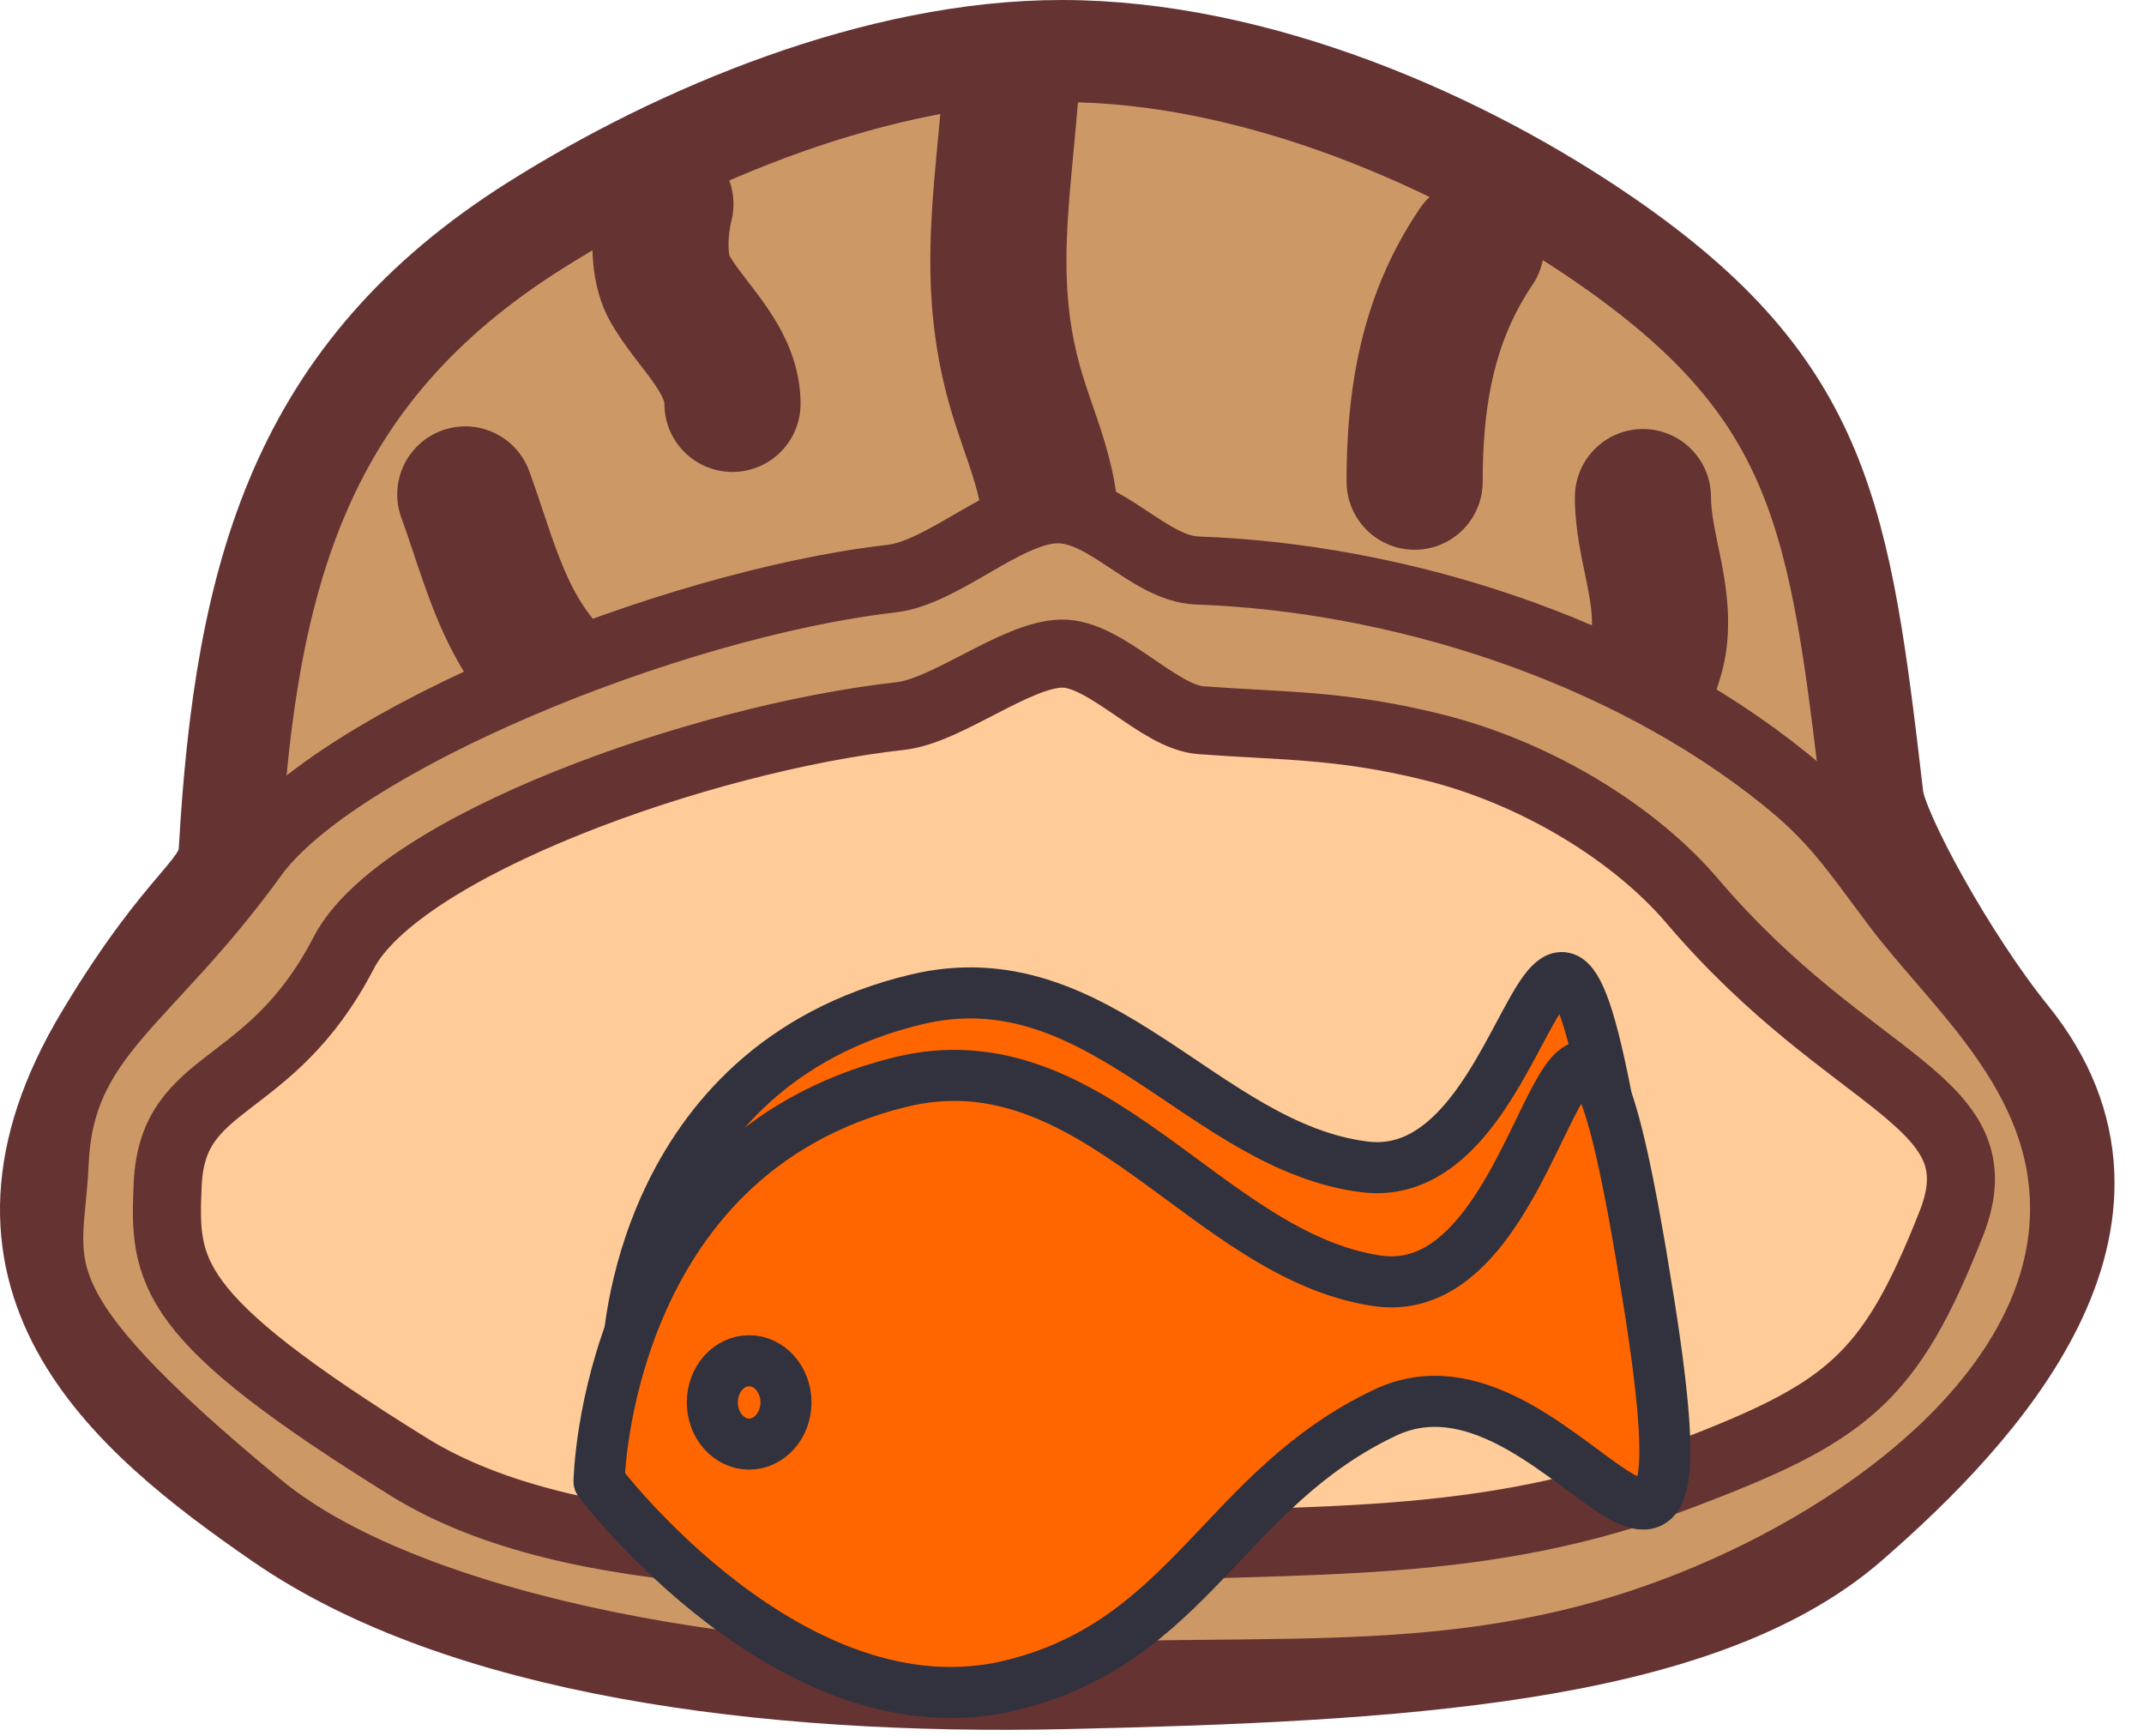
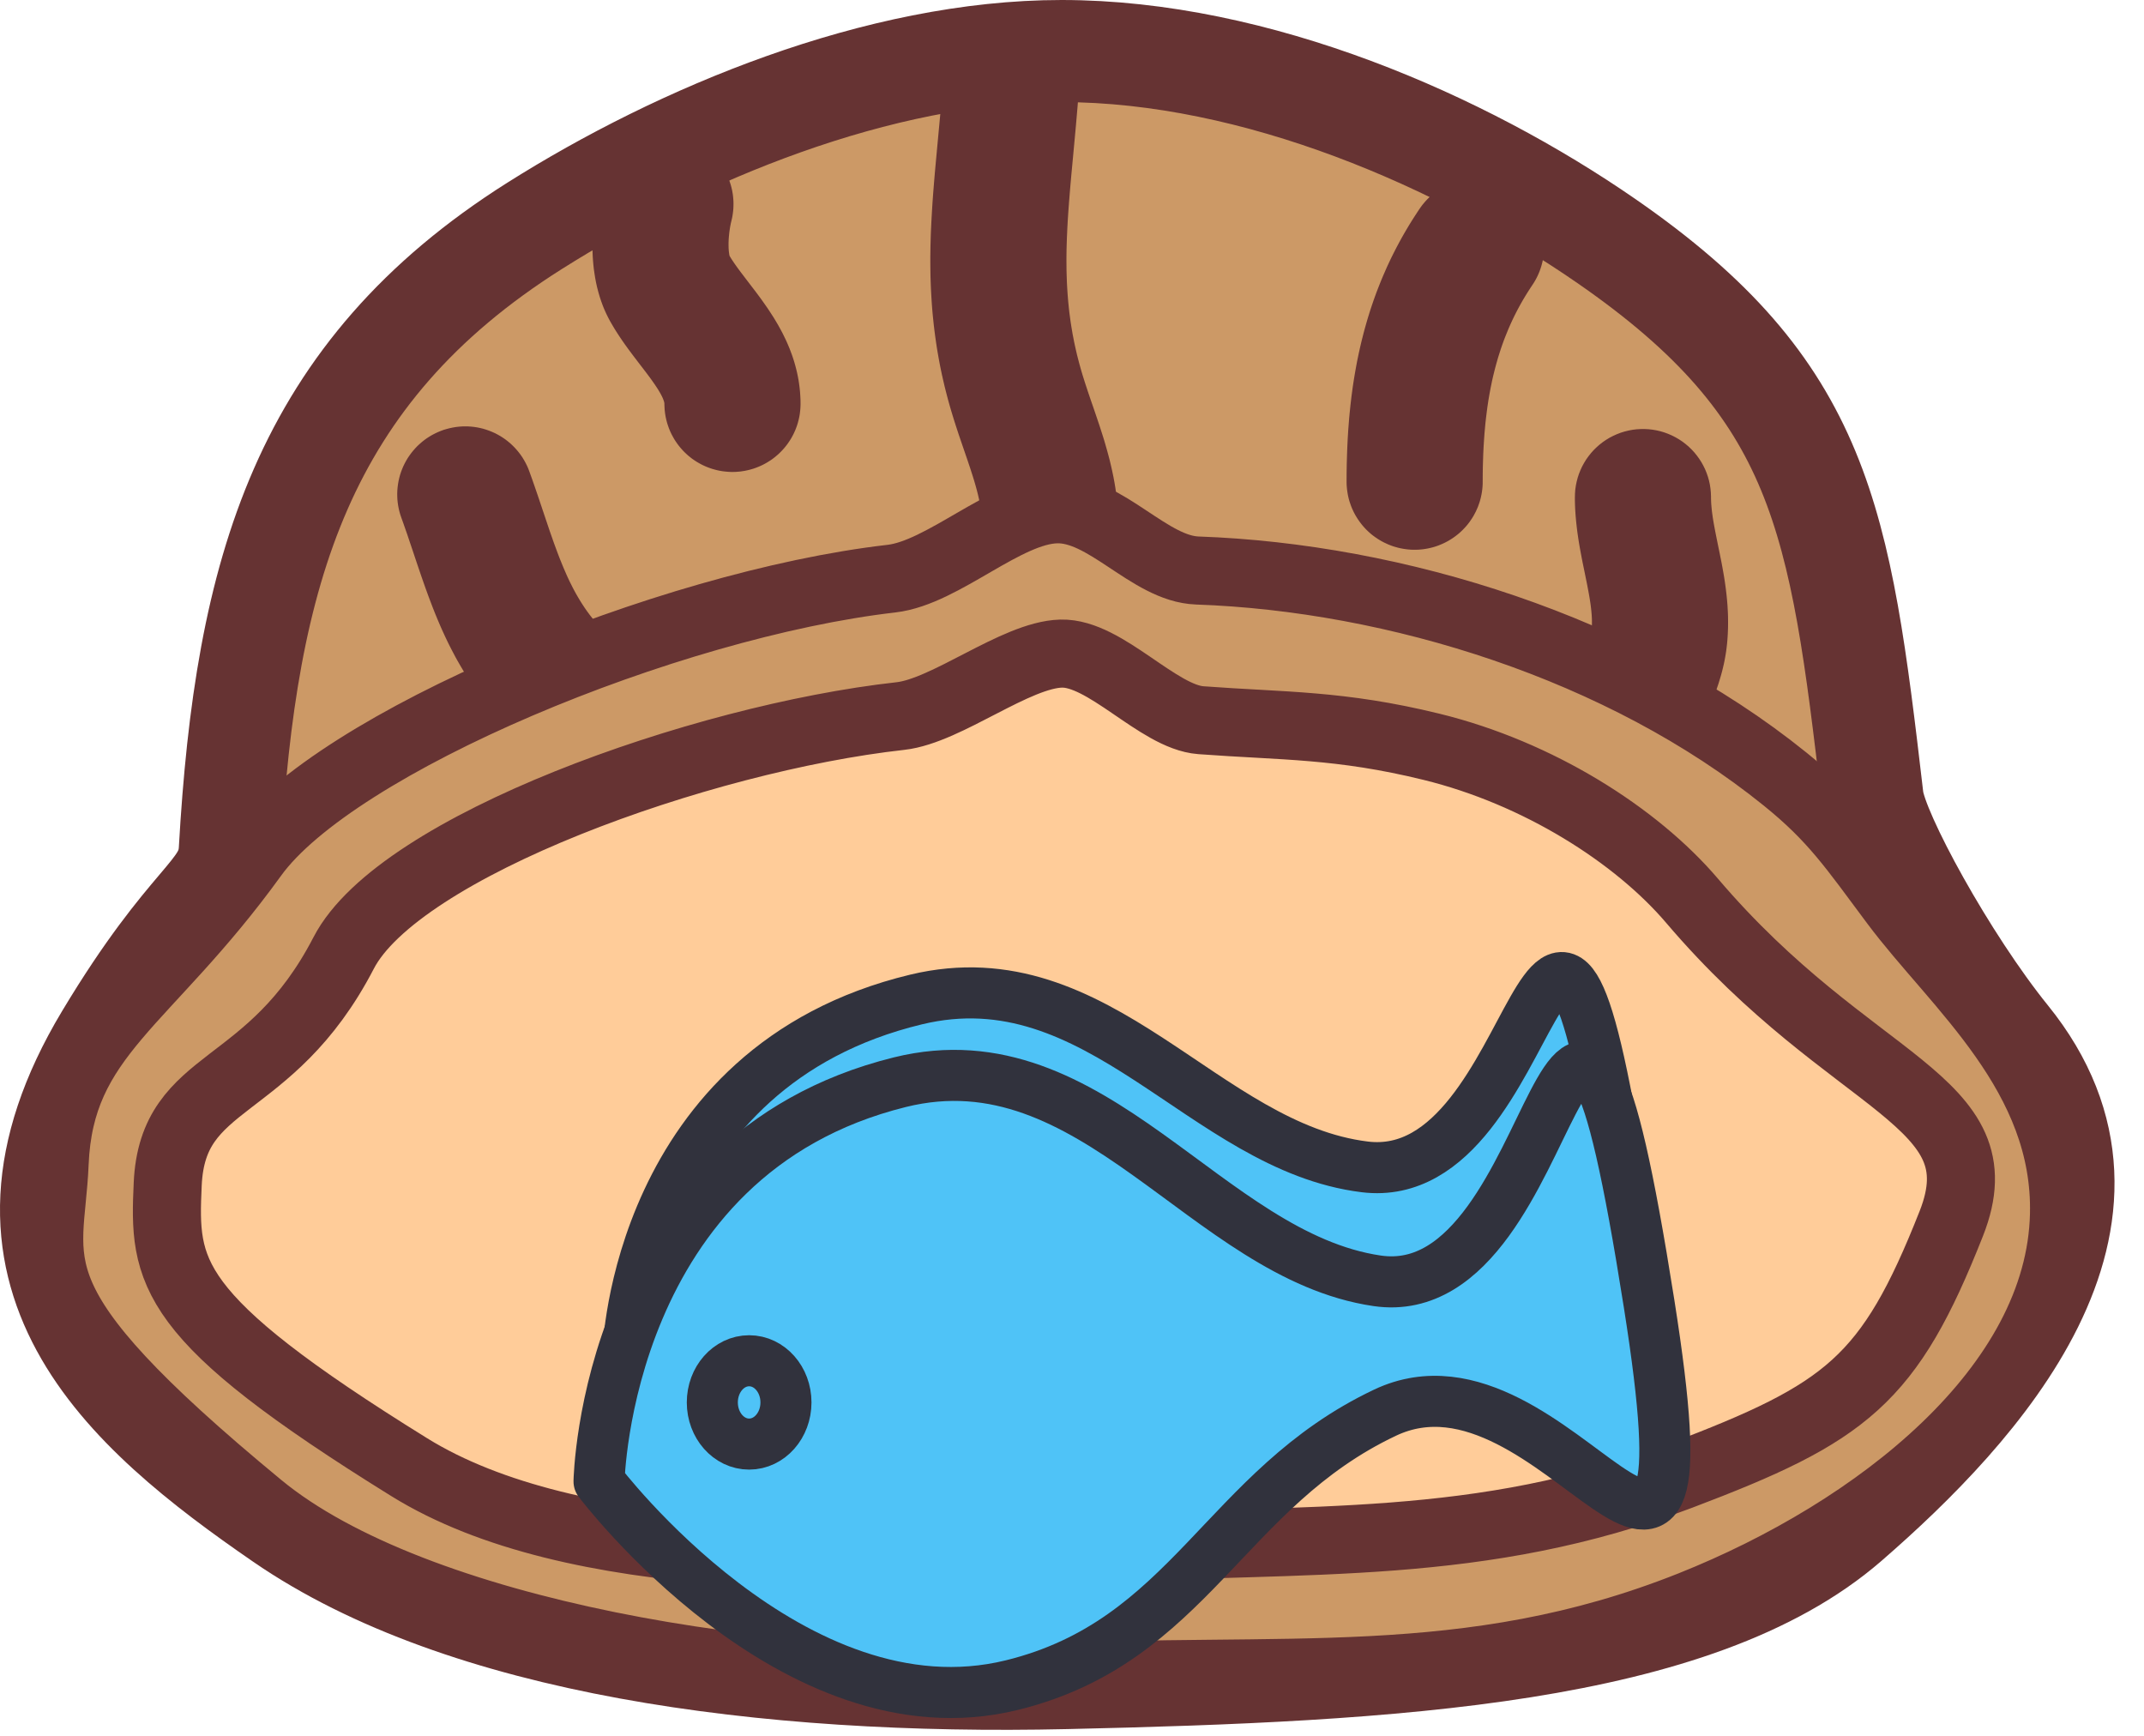
<svg xmlns="http://www.w3.org/2000/svg" width="63" height="51" fill-rule="evenodd" clip-rule="evenodd" stroke-linecap="round" stroke-linejoin="round" stroke-miterlimit="1.5">
  <g id="shell">
    <path d="M31.194 1.5c5.732 0 11.782 2.658 16.01 5.583 6.346 4.389 6.86 8.148 7.82 16.369.121 1.039 2.185 4.804 3.986 7.029 4.279 5.286-.817 10.871-4.711 14.249-4.461 3.868-13.342 4.354-22.966 4.572-8.877.202-17.72-.987-23.044-4.653-4.644-3.197-9.342-7.232-5.18-14.168 2.469-4.114 3.57-4.212 3.644-5.509.467-8.156 2.104-14.011 8.96-18.339C19.967 3.948 25.812 1.5 31.194 1.5z" fill="#c96" stroke="#633" stroke-width="3" />
    <path d="M29.796.677l.106.009.106.013.105.02.103.025.102.031.1.036.098.041.096.046.094.052.09.056.087.061.084.066.08.07.077.074.072.078.068.082.064.086.059.088.054.092.049.094.044.097.039.099.034.101.028.103.023.104.017.105.011.106.006.106v.107l-.005.106-.024.303-.026.304-.026.299-.027.293-.053.571-.052.555-.024.269-.022.266-.021.262-.019.258-.017.255-.014.254-.005.122-.006.124-.004.123-.004.122-.003.121-.002.121-.001.121v.12l.001.12.001.119.003.118.004.118.004.118.006.118.007.118.008.117.009.117.01.116.012.118.012.117.014.117.016.118.016.117.018.117.02.119.02.119.023.118.023.119.026.121.027.12.028.121.031.122.032.123.034.123.035.124.038.127.036.115.037.117.039.118.039.118.083.245.086.248.087.256.088.262.045.139.044.138.044.14.042.144.042.147.041.15.04.152.037.156.036.159.034.162.031.165.028.168.025.172.021.169.011.094.008.089.008.091.006.091.006.091.005.092.003.093.002.094.002.094v.095l-.002.095-.002.092-.004.108-.008.196-.006.129-.009.14-.01.149-.012.158-.016.164-.018.162-.012.093-.014.091-.015.092-.019.101-.023.109-.032.123-.045.146-.06.159-.063.135-.071.129-.044.069-.057.085-.061.081-.007.008-.056.068-.059.065-.061.062-.007.006-.062.058-.065.055-.067.053-.069.049-.007.005-.088.056-.09.052-.093.047-.095.042-.007.003-.097.037-.099.032-.101.027-.101.021-.103.016-.007.001-.106.011-.106.006-.107-.001-.106-.006-.106-.011-.105-.017-.104-.023-.103-.028-.101-.034-.099-.039-.097-.044-.094-.05-.092-.054-.088-.059-.086-.064-.081-.068-.078-.073-.075-.076-.069-.08-.066-.084-.061-.088-.056-.09-.052-.093-.046-.096-.041-.098-.036-.101-.03-.102-.025-.103-.02-.105-.014-.105-.008-.107-.002-.106.003-.106.008-.107.015-.105.02-.105.025-.103.031-.102.037-.1.018-.044.008-.087.009-.106.007-.109.007-.106.004-.096.007-.161.003-.076.001-.05.001-.044v-.045l-.001-.045-.001-.043-.002-.044-.002-.044-.003-.044-.003-.044-.003-.043-.005-.044-.004-.038-.012-.094-.013-.088-.015-.09-.017-.091-.019-.092-.021-.094-.023-.095-.025-.097-.027-.099-.029-.102-.031-.104-.033-.106-.035-.109-.035-.109-.078-.233-.083-.242-.087-.254-.09-.263-.046-.14-.046-.141-.046-.144-.046-.149-.051-.169-.049-.17-.046-.169-.044-.169-.042-.167-.039-.167-.038-.166-.035-.166-.033-.165-.03-.164-.029-.163-.027-.162-.024-.162-.023-.162-.021-.16-.019-.159-.017-.159-.016-.158-.014-.158-.012-.157-.01-.156-.009-.155-.008-.154-.006-.154-.005-.153-.003-.153-.002-.151-.001-.151v-.151l.002-.149.002-.149.004-.149.004-.148.005-.147.007-.147.007-.148.016-.288.018-.29.021-.287.023-.286.024-.285.026-.285.052-.564.053-.567.026-.283.025-.284.024-.285.023-.292.011-.106.017-.105.022-.104.028-.103.033-.101.039-.099.044-.097.049-.095.054-.092.058-.089.064-.085.068-.082.072-.079.076-.074.08-.07.084-.066.087-.062.09-.056.093-.052.096-.047.098-.041.1-.036.102-.031.103-.026.105-.02.105-.014.106-.009.107-.003.106.003zm-.376 14.941l-.009.009.018-.015-.009.006zm.307-.209l-.077.053.052-.031.095-.049.046-.021-.116.048zm.427-.176l-.175.073.014-.006.101-.033.103-.028.104-.022.105-.017-.252.033zM19.617 3.997l.068.003.068.006.068.008.067.01.067.013.067.014.066.018.066.019.064.022.064.023.064.026.062.028.061.031.06.032.059.034.058.037.057.038.055.04.054.042.052.044.051.046.049.047.048.049.045.051.045.052.042.053.04.055.039.057.037.057.034.059.033.06.03.061.029.062.026.063.024.064.022.065.02.065.017.066.016.067.012.067.011.067.008.068.006.068.004.068.001.069-.001.068-.003.068-.006.068-.008.068-.01.068-.012.067-.015.066-.013.054-.009.038-.008.04-.009.046-.008.045-.007.045-.007.048-.007.05-.005.05-.005.049-.004.048-.004.052-.002.049-.002.047v.093l.001.044.001.042.003.039.003.036.004.033.004.031.004.027.004.022.004.018.003.009.011.019.018.03.015.025.045.069.047.07.052.074.057.079.062.084.066.087.147.193.156.204.084.11.085.114.088.119.089.126.091.13.089.135.088.136.048.079.045.076.045.076.043.078.043.079.044.083.041.084.042.086.041.089.039.09.039.093.036.095.036.096.034.1.032.102.029.101.028.105.026.108.023.111.021.111.017.112.015.117.012.117.008.114.006.12.001.093v.068l-.003.068-.005.068-.007.068-.009.068-.012.067-.014.067-.017.066-.018.066-.021.065-.023.064-.025.064-.028.062-.029.062-.032.061-.033.059-.036.058-.038.057-.039.056-.042.054-.043.053-.045.051-.047.05-.048.048-.05.047-.052.044-.053.043-.054.042-.056.039-.058.037-.058.035-.06.034-.06.031-.062.029-.063.027-.063.025-.065.023-.065.02-.066.018-.066.016-.067.014-.067.011-.068.01-.068.006-.068.005-.068.002h-.069l-.068-.003-.068-.005-.068-.007-.068-.009-.067-.012-.067-.014-.066-.017-.066-.018-.065-.021-.064-.023-.064-.025-.062-.028-.062-.029-.06-.032-.06-.034-.058-.035-.057-.038-.056-.039-.054-.042-.053-.043-.051-.045-.05-.047-.048-.048-.046-.05-.045-.052-.043-.053-.041-.054-.039-.056-.038-.058-.035-.058-.033-.06-.032-.06-.029-.062-.027-.063-.025-.064-.022-.064-.021-.065-.018-.066-.016-.066-.014-.067-.011-.068-.009-.067-.007-.068-.004-.068-.003-.069v-.035l-.001-.007v-.005l-.001-.003-.001-.008-.001-.008-.002-.006-.002-.01-.003-.011-.004-.013-.004-.014-.005-.013-.006-.017-.007-.018-.007-.018-.009-.021-.01-.021-.011-.023-.013-.026-.013-.025-.015-.028-.017-.03-.018-.03-.018-.03-.016-.027-.047-.073-.049-.074-.053-.076-.057-.08-.062-.085-.067-.089-.069-.091-.152-.198-.159-.208-.085-.113-.086-.116-.087-.121-.089-.127-.088-.131-.086-.133-.048-.077-.042-.071-.045-.076-.046-.081-.037-.069-.038-.075-.035-.072-.032-.071-.033-.075-.033-.082-.049-.133-.046-.141-.04-.138-.036-.14-.03-.136-.025-.134-.021-.132-.018-.129-.014-.13-.011-.127-.008-.126-.005-.124-.003-.122-.001-.122.002-.119.004-.119.006-.116.008-.114.009-.115.011-.113.013-.11.014-.108.016-.108.017-.108.019-.105.019-.101.021-.103.023-.101.02-.082.017-.066.02-.066.021-.064.024-.064.026-.063.028-.063.03-.061.033-.06.034-.059.036-.058.039-.057.04-.055.042-.054.044-.052.045-.051.048-.049.049-.048.05-.045.052-.045.054-.042.055-.04.056-.039.058-.037.059-.034.06-.033.061-.03.062-.029.063-.026.064-.024.065-.022.065-.02.066-.017.067-.015.067-.013.067-.011.068-.008.068-.006.068-.004.068-.001.069.001zM43.48 5.253l.073.005.074.008.073.011.073.013.072.016.071.019.071.021.07.024.069.027.068.029.067.031.065.034.065.037.063.039.061.041.06.043.058.045.057.048.055.05.052.051.051.054.049.055.047.058.045.058.042.061.04.062.038.063.036.065.033.066.031.068.028.068.025.069.023.071.021.071.017.071.016.073.012.073.01.073.007.073.004.074.001.074-.001.074-.004.074-.006.073-.01.074-.012.073-.014.072-.018.072-.02.071-.023.07-.025.07-.028.068-.03.068-.033.066-.035.065-.038.064-.04.062-.059.089-.052.08-.05.079-.049.079-.048.08-.047.08-.045.08-.044.08-.044.081-.042.081-.041.081-.04.081-.039.082-.037.081-.037.082-.036.083-.034.083-.034.083-.033.083-.032.083-.031.085-.03.084-.029.085-.028.086-.027.085-.027.086-.025.087-.025.087-.024.088-.023.088-.022.088-.022.089-.021.09-.02.09-.018.09-.019.091-.017.091-.017.092-.016.093-.016.093-.014.093-.014.094-.013.095-.012.095-.012.096-.011.096-.011.097-.009.097-.009.098-.009.098-.007.099-.007.096-.013.204-.01.203-.007.205-.006.206-.003.209-.001.221-.001.074-.005.074-.007.073-.01.074-.013.073-.015.072-.018.072-.02.071-.024.07-.025.069-.029.068-.03.067-.034.066-.035.065-.038.064-.041.061-.042.061-.045.059-.047.057-.049.055-.051.053-.053.052-.055.05-.057.047-.058.045-.06.043-.062.041-.063.039-.064.036-.066.034-.067.031-.068.029-.069.027-.07.024-.071.021-.071.018-.072.016-.073.013-.073.011-.074.008-.074.005-.073.002h-.074l-.074-.003-.074-.006-.073-.009-.073-.011-.073-.014-.072-.016-.071-.02-.071-.021-.07-.025-.069-.027-.067-.03-.067-.032-.065-.034-.064-.037-.063-.039-.061-.042-.06-.043-.058-.046-.056-.048-.054-.05-.053-.052-.05-.054-.049-.056-.046-.058-.044-.059-.042-.061-.04-.062-.038-.064-.035-.065-.032-.066-.031-.068-.027-.068-.025-.07-.023-.07-.02-.071-.017-.072-.014-.073-.012-.073-.009-.073-.007-.074-.004-.073-.001-.074.001-.241.004-.25.007-.252.009-.251.012-.251.015-.249.01-.129.01-.127.01-.126.012-.126.013-.127.013-.126.015-.127.015-.127.017-.126.017-.127.019-.127.02-.127.021-.127.022-.127.023-.126.024-.128.026-.127.027-.127.028-.127.029-.127.031-.127.032-.127.033-.127.035-.127.036-.127.037-.126.039-.127.04-.127.042-.126.043-.126.045-.127.046-.125.049-.127.049-.125.051-.126.053-.125.054-.124.055-.125.058-.125.059-.125.061-.123.063-.124.064-.123.066-.123.067-.122.07-.123.071-.121.072-.121.075-.121.077-.121.078-.12.072-.109.043-.061.044-.059.047-.057.048-.056.051-.054.053-.052.054-.05.056-.048.058-.045.06-.044.061-.041.063-.039.064-.037.066-.034.066-.032.068-.03.069-.027.07-.024.071-.022.071-.019.072-.016.073-.014.073-.011.073-.008.074-.006.074-.003h.074l.074.003zM13.754 12.528l.091.006.09.01.09.014.089.018.089.022.087.027.086.03.084.034.083.037.081.042.079.045.077.049.075.052.072.056.069.058.067.062.064.065.061.068.058.07.055.073.051.075.047.078.044.079.041.082.037.083.032.085.066.182.066.188.064.185.063.184.119.354.116.345.113.335.056.159.055.158.057.155.056.151.056.147.058.144.058.141.061.141.028.064.03.067.031.066.03.064.031.063.032.063.031.062.033.063.033.061.032.059.034.058.034.059.035.058.034.056.036.057.036.055.036.055.038.055.037.053.039.053.039.053.04.052.041.051.042.052.042.05.043.05.045.05.045.05.069.073.069.072.07.071.071.069.071.068.071.068.073.067.072.066.074.065.075.065.075.065.075.063.077.063.076.063.16.128.16.127.164.128.339.262.174.135.178.139.18.144.179.147.095.079.093.079.093.081.094.083.094.085.093.086.094.089.094.092.093.094.095.097.093.099.092.101.092.104.091.107.091.111.089.112.089.116.088.12.085.121.084.124.084.128.081.13.079.133.078.137.075.139.073.142.072.145.069.148.067.151.064.154.062.156.054.142.03.086.026.087.022.088.018.09.014.09.01.09.006.091.002.091-.003.091-.006.091-.011.09-.015.09-.019.089-.023.088-.027.087-.031.086-.034.084-.039.083-.042.08-.046.079-.049.076-.053.075-.056.071-.06.069-.062.067-.066.063-.068.06-.071.057-.073.054-.076.051-.078.047-.08.043-.082.04-.084.035-.085.033-.087.028-.087.024-.089.02-.09.016-.09.012-.091.008-.091.004-.091-.001-.091-.004-.09-.009-.09-.013-.09-.017-.089-.021-.087-.025-.086-.029-.085-.032-.084-.037-.081-.04-.08-.045-.078-.047-.075-.051-.073-.055-.07-.058-.068-.061-.065-.064-.062-.066-.058-.07-.056-.072-.052-.075-.049-.077-.045-.079-.041-.081-.038-.083-.034-.084-.04-.106-.034-.086-.035-.082-.035-.079-.036-.077-.036-.074-.037-.071-.037-.069-.038-.067-.039-.065-.039-.063-.04-.062-.041-.061-.042-.059-.042-.057-.044-.057-.045-.057-.045-.055-.048-.055-.048-.055-.05-.055-.051-.054-.051-.053-.054-.055-.056-.053-.057-.055-.059-.055-.061-.054-.062-.055-.064-.056-.066-.056-.064-.054-.144-.118-.148-.118-.155-.122-.162-.125-.342-.264-.181-.141-.186-.147-.188-.151-.099-.081-.098-.082-.1-.084-.099-.085-.101-.088-.101-.09-.103-.093-.102-.094-.104-.097-.104-.101-.103-.102-.104-.105-.104-.108-.105-.111-.085-.093-.082-.093-.082-.094-.08-.095-.077-.095-.076-.096-.074-.096-.072-.097-.07-.097-.069-.097-.066-.097-.066-.098-.063-.098-.062-.098-.061-.099-.058-.098-.057-.098-.056-.098-.055-.099-.052-.099-.051-.097-.05-.098-.05-.098-.047-.098-.047-.098-.045-.098-.044-.096-.045-.101-.081-.189-.079-.191-.076-.191-.072-.189-.07-.187-.067-.185-.065-.184-.064-.184-.121-.355-.117-.35-.116-.344-.056-.167-.058-.165-.057-.164-.061-.169-.029-.086-.025-.088-.021-.088-.017-.09-.013-.09-.009-.09-.004-.091-.001-.091.004-.091.008-.091.012-.09.016-.09.02-.089.024-.088.028-.086.032-.085.036-.084.04-.082.043-.08.047-.078.051-.076.054-.073.057-.071.06-.068.063-.066.067-.062.069-.06.071-.056.074-.053.077-.049.078-.046.081-.042.083-.039.084-.035.085-.031.087-.026.089-.023.089-.019.089-.015.091-.011.091-.007.091-.002.091.001zM48.441 12.611l.118.013.116.02.116.027.113.034.112.041.109.047.105.053.103.06.099.065.094.072.091.076.085.082.081.087.075.092.07.096.064.099.058.104.052.106.045.11.039.112.032.114.025.116.018.117.011.118.005.119v.051l.001.038.001.039.002.039.002.04.003.036.008.091.009.088.012.094.014.098.016.1.018.104.02.108.021.112.023.115.05.248.053.257.027.136.028.139.027.144.026.147.026.152.024.157.022.16.02.166.017.168.014.168.005.093.005.089.004.091.002.09.001.093v.094l-.001.095-.003.094-.004.097-.006.098-.007.096-.009.102-.012.104-.013.103-.016.104-.018.103-.019.1-.021.098-.023.098-.024.098-.026.095-.027.093-.028.093-.029.092-.03.089-.031.088-.033.088-.033.087-.034.084-.034.085-.036.082-.038.086-.071.156-.075.155-.077.151-.077.148-.079.144-.078.14-.079.137-.078.133-.078.13-.078.129-.149.242-.143.231-.137.222-.062.103-.06.101-.057.098-.053.093-.05.09-.046.084-.016.032-.016.031-.015.032-.015.033-.015.033-.014.033-.014.035-.013.035-.014.035-.013.037-.013.037-.012.038-.012.039-.012.04-.011.038-.011.041-.011.042-.009.037-.022.093-.019.09-.017.093-.017.096-.015.099-.014.102-.012.105-.012.109-.01.11-.009.114-.009.116-.007.119-.007.121-.006.125-.005.124-.009.262-.008.269-.007.276-.009.285-.011.289-.007.152-.008.15-.009.152-.011.156-.013.155-.014.158-.017.159-.019.162-.022.163-.024.164-.028.167-.031.167-.035.169-.038.165-.023.09-.022.086-.024.087-.024.086-.026.087-.027.086-.028.087-.03.088-.031.087-.033.088-.033.086-.036.089-.038.088-.038.086-.04.087-.042.088-.043.088-.045.086-.047.087-.049.087-.049.085-.052.086-.054.086-.055.085-.057.084-.059.083-.06.083-.062.083-.066.083-.065.08-.067.08-.056.064-.009.01-.004.005-.05.062-.068.088-.086.111-.1.129-.11.141-.121.151-.127.154-.07.083-.071.082-.073.082-.076.084-.08.084-.083.084-.089.088-.097.088-.104.09-.109.086-.074.055-.07.049-.076.05-.082.05-.093.051-.104.053-.116.051-.133.05-.148.045-.17.04-.103.014-.089.011-.089.007-.018.001-.119.002-.118-.004-.118-.011-.117-.019-.116-.025-.114-.032-.112-.038-.11-.046-.106-.052-.104-.057-.1-.064-.095-.07-.092-.075-.087-.081-.082-.086-.077-.09-.071-.095-.065-.098-.06-.103-.053-.106-.047-.109-.041-.111-.034-.114-.027-.115-.02-.117-.013-.118-.006-.118v-.118l.008-.119.015-.117.022-.117.028-.115.036-.113.042-.111.048-.108.055-.105.061-.102.067-.098.073-.093.078-.09.083-.084.088-.079.092-.075.097-.068.101-.063.104-.056.025-.012.011-.012.037-.041.04-.047.039-.046.091-.111.091-.114.093-.117.09-.117.09-.117.089-.114.087-.108.054-.066.044-.05.036-.042.022-.026.023-.028.019-.024.02-.027.02-.027.018-.026.019-.028.018-.027.017-.028.017-.027.017-.03.016-.028.016-.029.015-.03.015-.03.014-.03.015-.032.014-.033.014-.033.013-.032.014-.035.013-.034.012-.036.013-.036.011-.036.012-.038.012-.039.011-.04.011-.039.01-.041.01-.036.02-.091.019-.089.017-.092.016-.095.015-.099.013-.101.012-.104.012-.108.01-.111.009-.113.008-.116.007-.119.007-.122.005-.121.01-.258.008-.264.008-.274.008-.281.01-.288.006-.149.007-.149.009-.152.009-.154.011-.154.013-.157.015-.159.017-.161.02-.162.022-.164.025-.165.028-.167.032-.169.036-.17.038-.165.023-.091.022-.086.024-.086.025-.089.026-.087.027-.087.029-.088.03-.087.032-.087.032-.089.035-.087.035-.088.038-.088.038-.088.041-.088.042-.088.043-.087.045-.088.075-.138.075-.135.075-.132.076-.129.076-.127.075-.125.147-.239.144-.232.139-.227.065-.107.064-.106.061-.105.058-.101.056-.1.053-.097.049-.093.047-.092.042-.089.041-.089.016-.036.018-.041.016-.039.015-.039.015-.037.013-.036.012-.035.012-.035.011-.034.01-.032.009-.032.008-.03.007-.028.006-.028.006-.027.005-.026.004-.025.004-.022.003-.024.003-.024.002-.03.003-.037.002-.035.002-.034.001-.038V18.231l-.001-.04-.002-.04-.002-.041-.002-.037-.008-.092-.009-.09-.011-.092-.013-.097-.016-.1-.017-.104-.02-.109-.021-.111-.022-.115-.024-.118-.051-.252-.054-.261-.027-.138-.027-.142-.027-.147-.026-.15-.024-.154-.023-.158-.02-.162-.018-.167-.015-.166-.006-.092-.006-.089-.004-.09-.003-.09-.002-.091v-.078l.003-.119.009-.118.017-.117.024-.116.03-.115.037-.112.044-.11.05-.108.057-.104.062-.101.069-.096.074-.093.079-.088.085-.083.089-.078.094-.073.098-.067.101-.061.105-.054.109-.049.11-.042.113-.035.116-.029.116-.022.118-.015.118-.007.118-.001.119.006zm-5.036 17.712l-.035.005.106-.009-.071.004z" fill="#633" />
  </g>
  <path d="M31.069 18.196c1.301-.035 2.443 1.426 3.7 1.52 5.225.39 11.938 1.626 15.061 5.166 4.78 5.417 8.634 6.983 7.695 10.883-1.014 4.212-4.687 7.558-9.568 9.409-5.889 2.233-10.666 1.448-17.202 1.799-6.724.36-14.251-.418-18.315-3.596-6.622-5.179-7.217-5.723-7.099-8.317.146-3.207 3.134-3.947 5.31-8.148 1.621-3.13 10.21-6.329 16.081-6.981 1.366-.151 2.998-1.699 4.337-1.735z" fill="#fc9" />
  <path d="M31.041 14.963c1.456-.038 2.732 1.75 4.142 1.799 5.818.203 12.486 2.264 17.272 6.129 1.423 1.149 1.985 1.995 3.207 3.634 1.813 2.434 5.085 5.048 4.987 9.161-.12 5.085-5.501 9.296-10.958 11.47-6.584 2.621-12.029 1.759-19.34 2.159-7.521.412-18.167-1.304-22.72-5.06-7.419-6.119-6.153-7.017-6.026-10.075.157-3.781 2.693-4.674 5.847-9.041 2.41-3.337 12.174-7.381 18.741-8.138 1.527-.176 3.35-1.998 4.848-2.038zm.14 4.24c1.301-.034 2.849 1.864 4.106 1.957 2.419.181 4.073.118 6.776.781 3.136.768 6.013 2.594 7.657 4.524 4.712 5.535 9.067 5.808 7.618 9.483-1.823 4.62-3.075 5.56-7.957 7.411-5.889 2.233-10.863 1.804-17.399 2.155-6.724.36-15.156.567-19.956-2.407-7.157-4.434-7.216-5.723-7.098-8.317.146-3.206 2.995-2.592 5.171-6.793 1.621-3.129 10.486-6.307 16.358-6.959 1.366-.151 3.384-1.799 4.724-1.835z" fill="#c96" stroke="#633" stroke-width="2" />
-   <g fill="#f60" stroke="#31323d" stroke-width="1.5">
+   <g fill="#4FC3F7" stroke="#31323d" stroke-width="1.5">
    <path d="M26.921 29.365c5.389-1.296 8.45 4.338 13.183 4.919 5.287.649 5.349-13.168 7.542.491 1.748 10.887-2.633 2.282-7.421 4.427-4.485 2.01-5.421 4.389-10.371 5.573-6.084 1.457-11.399-5.072-11.399-5.072s.258-8.365 8.466-10.338z" />
    <path d="M26.448 31.794c5.692-1.406 8.999 5.1 14.018 5.837 5.606.822 5.511-15.022 7.992.675 1.977 12.511-2.713.809-7.759 3.199-4.726 2.237-5.738 6.72-10.966 8.005-6.426 1.58-12.131-5.986-12.131-5.986s.177-9.589 8.846-11.73z" />
    <ellipse cx="22.013" cy="41.204" rx="1.082" ry="1.224" />
  </g>
</svg>
